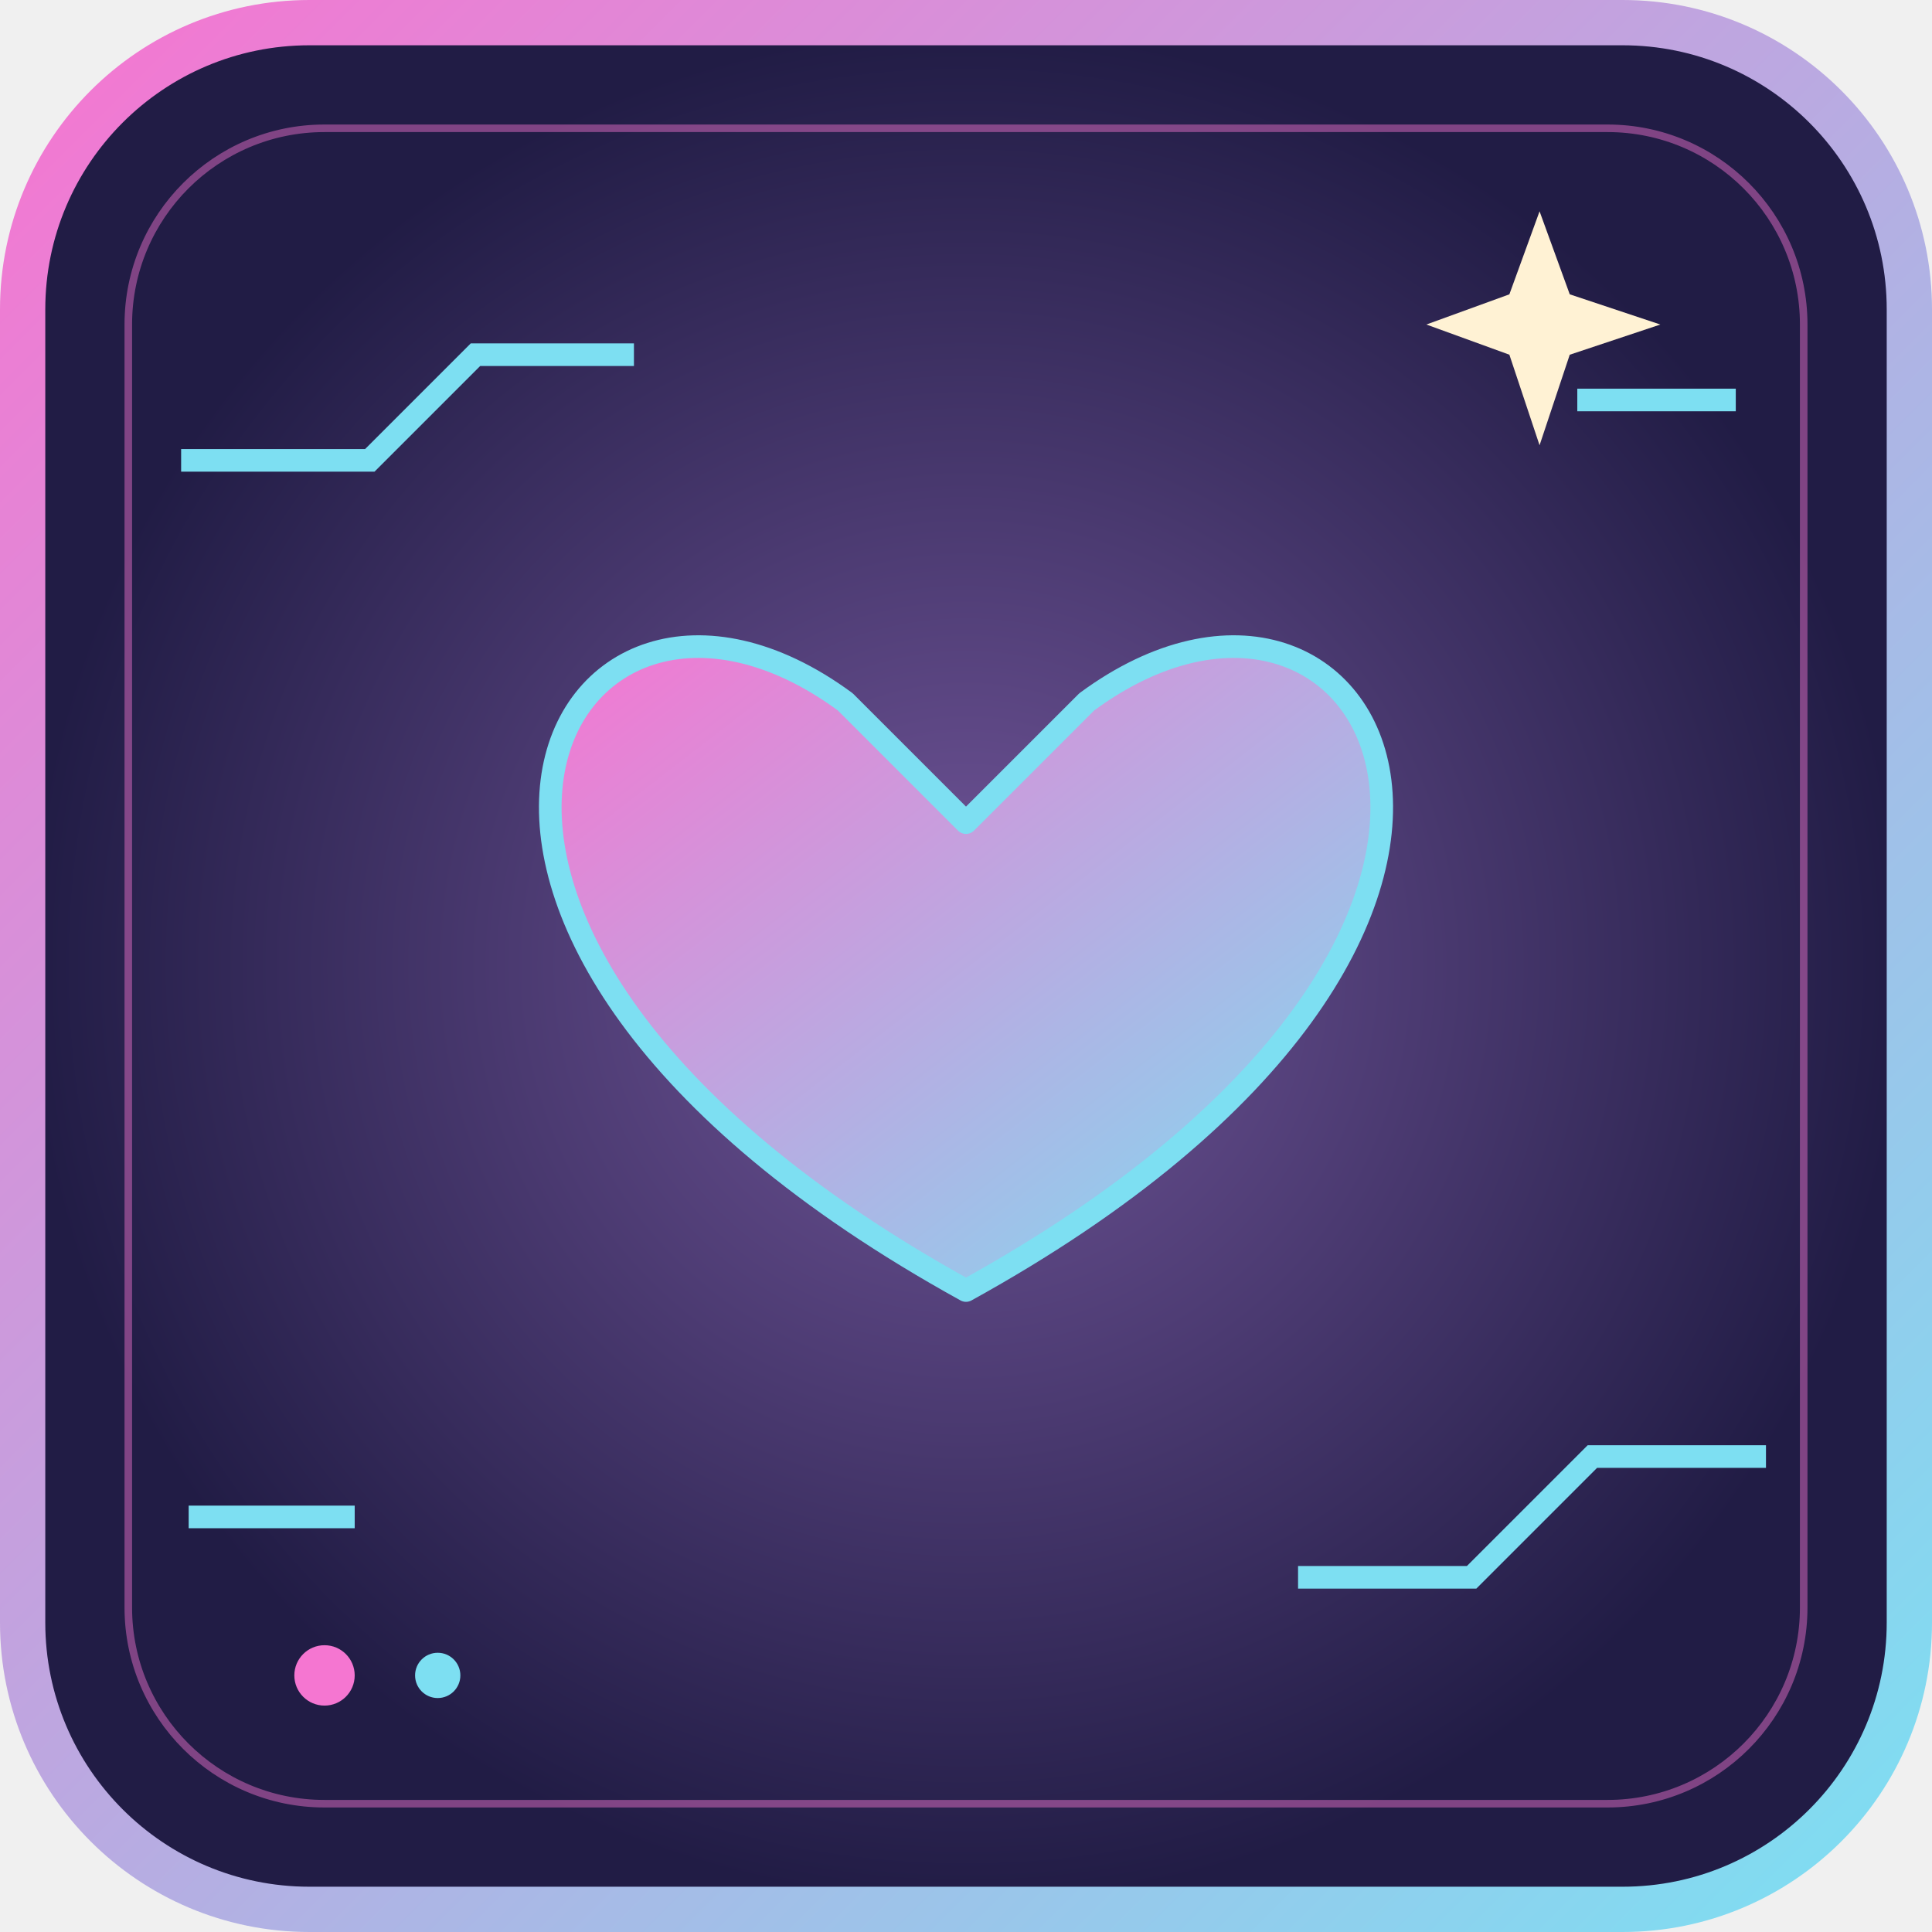
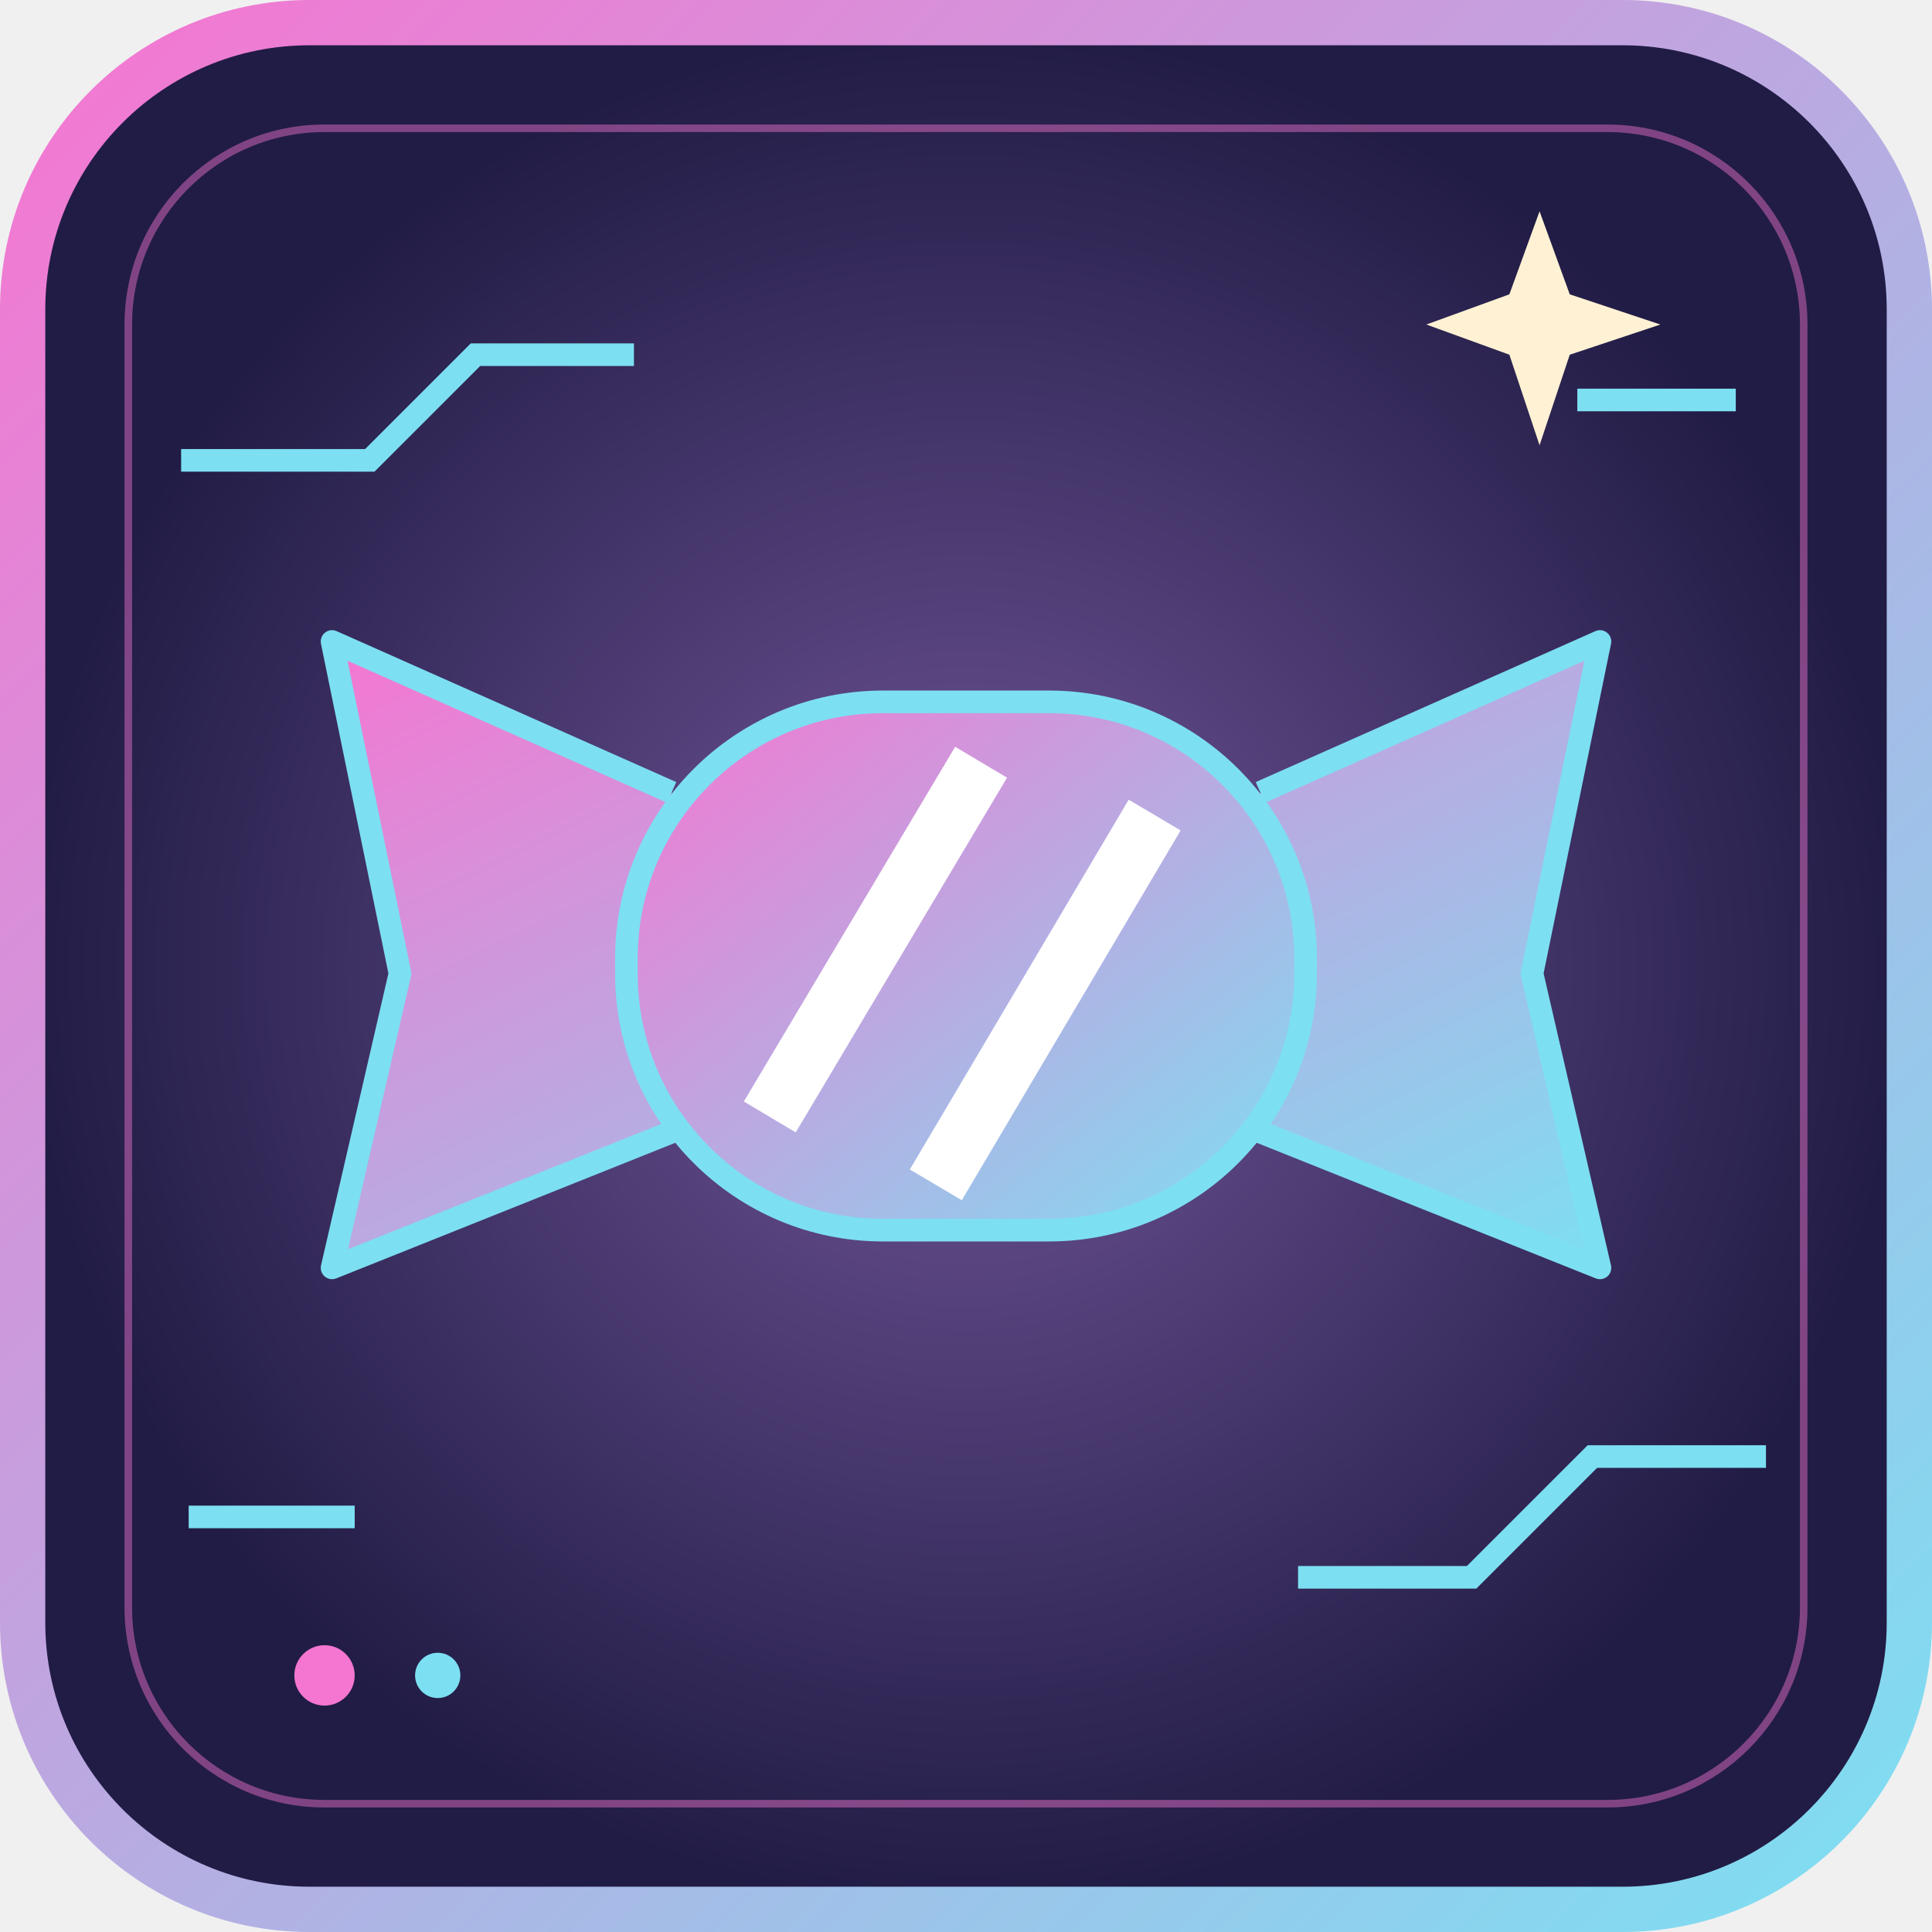
<svg xmlns="http://www.w3.org/2000/svg" viewBox="0 0 256 256">
  <defs>
    <linearGradient id="g" x2="1" y2="1">
      <stop stop-color="#f576d1" />
      <stop offset="1" stop-color="#7ddff2" />
    </linearGradient>
    <radialGradient id="bg">
      <stop stop-color="#72569a" />
      <stop offset="1" stop-color="#211c45" />
    </radialGradient>
  </defs>
  <rect x="3" y="3" width="250" height="250" rx="38" fill="url(#bg)" stroke="url(#g)" stroke-width="6" />
  <rect x="17" y="17" width="222" height="222" rx="26" fill="none" stroke="#f576d1" opacity=".45" />
  <path d="M24 61H49L63 47H84M172 209H195L211 193H234M25 201H47M209 53H230" fill="none" stroke="#7ddff2" stroke-width="3" />
  <g fill="url(#g)" stroke="#7ddff2" stroke-width="3" stroke-linejoin="round">
-     <path d="M128 171C41 123 74 65 112 93L128 109L144 93C182 65 215 123 128 171Z" />
+     <path d="M89 105L44 85l9 44-9 39 45-18m78-45 45-20-9 44 9 39-45-18" />
+     <rect x="83" y="93" width="90" height="70" rx="34" />
+     <path d="m102 148 28-47m-6 56 29-49" stroke="#fff" stroke-width="8" />
  </g>
  <path d="M204 28L208 39L220 43L208 47L204 59L200 47L189 43L200 39Z" fill="#fff2d4" />
  <circle cx="43" cy="222" r="4" fill="#f576d1" />
  <circle cx="58" cy="222" r="3" fill="#7ddff2" />
</svg>
